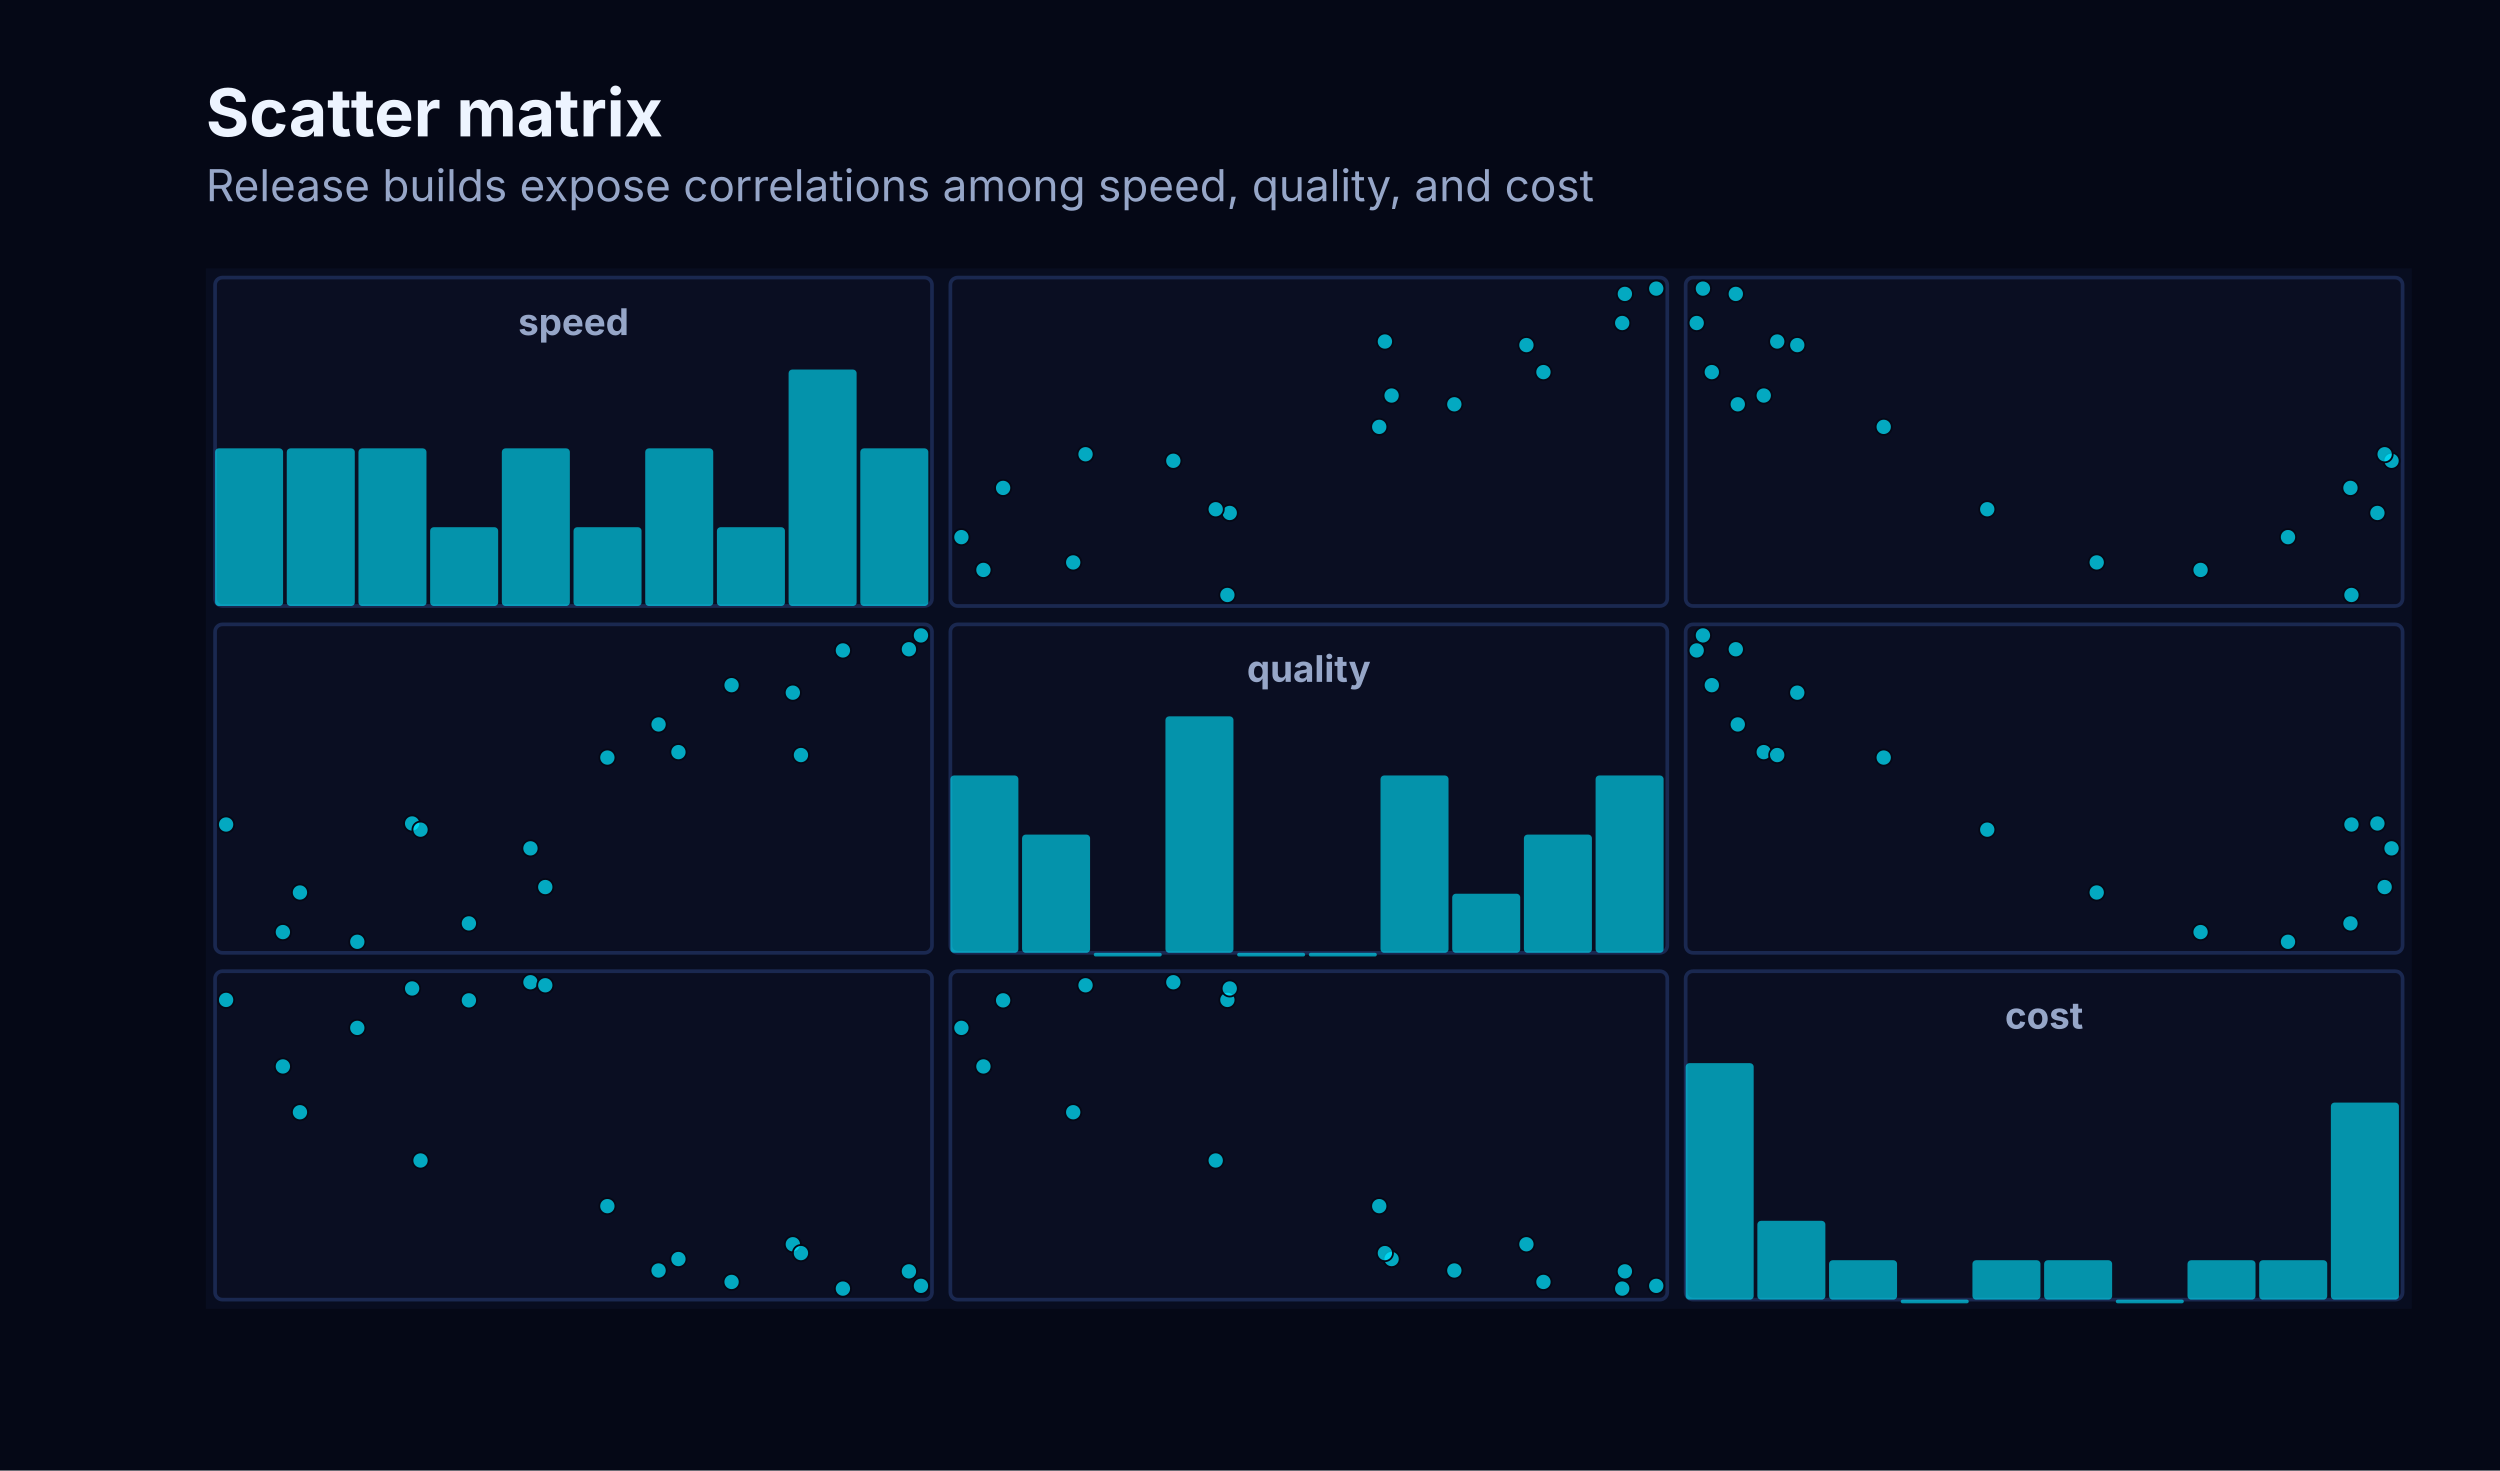
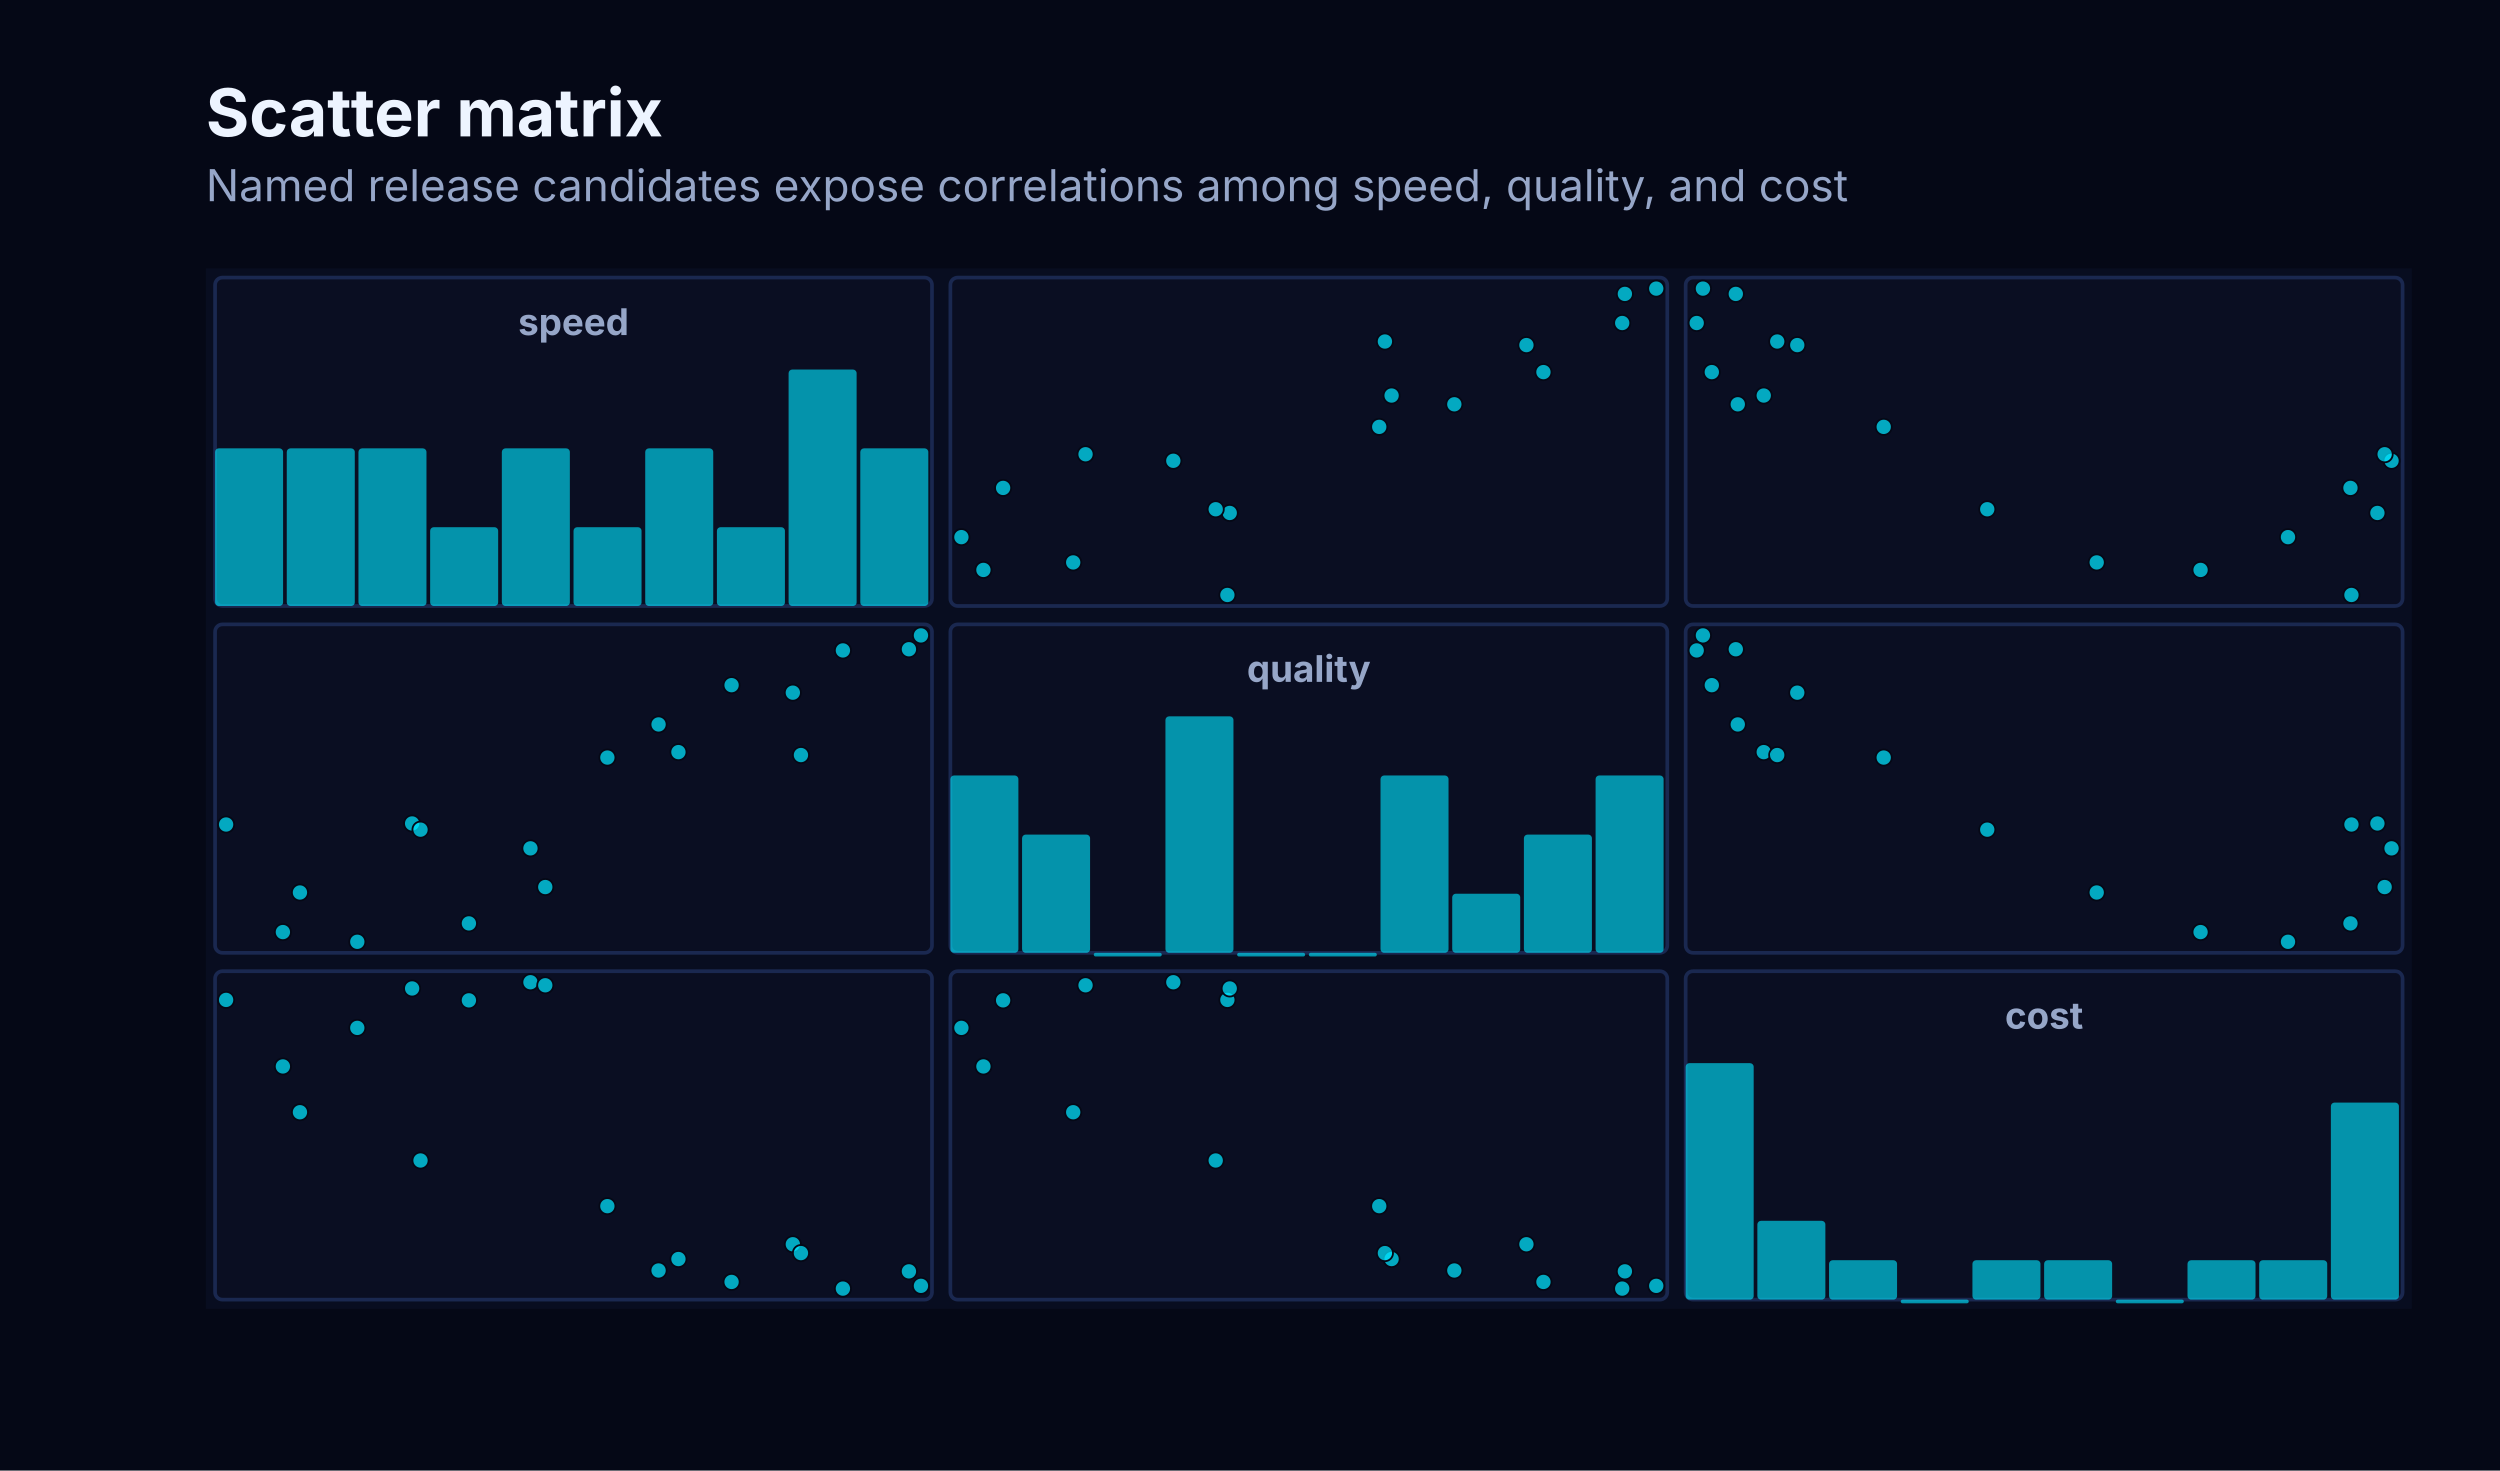
<svg xmlns="http://www.w3.org/2000/svg" width="680" height="400" viewBox="0 0 680 400" role="img" aria-labelledby="title description">
  <defs>
    <clipPath id="clip-1">
      <rect x="56" y="73" width="600" height="283" />
    </clipPath>
  </defs>
  <rect width="100%" height="100%" fill="#050816" />
  <g data-scene-node="scene:root">
    <rect data-scene-node="chart:panel" x="56" y="73" width="600" height="283" rx="0" fill="#080d20" />
    <g data-scene-node="layer-0:group" clip-path="url(#clip-1)">
      <rect data-scene-node="layer-0:matrix-cell:0:0" x="58.5" y="75.5" width="195" height="89.333" rx="2" fill="#0b10268c" stroke="#1a2850" stroke-width="1" />
      <rect data-scene-node="layer-0:matrix-cell:0:1" x="258.5" y="75.5" width="195" height="89.333" rx="2" fill="#0b10268c" stroke="#1a2850" stroke-width="1" />
      <rect data-scene-node="layer-0:matrix-cell:0:2" x="458.5" y="75.5" width="195" height="89.333" rx="2" fill="#0b10268c" stroke="#1a2850" stroke-width="1" />
      <rect data-scene-node="layer-0:matrix-cell:1:0" x="58.5" y="169.833" width="195" height="89.333" rx="2" fill="#0b10268c" stroke="#1a2850" stroke-width="1" />
      <rect data-scene-node="layer-0:matrix-cell:1:1" x="258.5" y="169.833" width="195" height="89.333" rx="2" fill="#0b10268c" stroke="#1a2850" stroke-width="1" />
      <rect data-scene-node="layer-0:matrix-cell:1:2" x="458.5" y="169.833" width="195" height="89.333" rx="2" fill="#0b10268c" stroke="#1a2850" stroke-width="1" />
      <rect data-scene-node="layer-0:matrix-cell:2:0" x="58.5" y="264.167" width="195" height="89.333" rx="2" fill="#0b10268c" stroke="#1a2850" stroke-width="1" />
      <rect data-scene-node="layer-0:matrix-cell:2:1" x="258.5" y="264.167" width="195" height="89.333" rx="2" fill="#0b10268c" stroke="#1a2850" stroke-width="1" />
      <rect data-scene-node="layer-0:matrix-cell:2:2" x="458.5" y="264.167" width="195" height="89.333" rx="2" fill="#0b10268c" stroke="#1a2850" stroke-width="1" />
      <rect data-scene-node="layer-0:matrix-hist:0:0" x="58.5" y="121.953" width="18.5" height="42.88" rx="1" fill="#00e5ff9e" />
      <rect data-scene-node="layer-0:matrix-hist:0:1" x="78" y="121.953" width="18.5" height="42.88" rx="1" fill="#00e5ff9e" />
      <rect data-scene-node="layer-0:matrix-hist:0:2" x="97.5" y="121.953" width="18.5" height="42.88" rx="1" fill="#00e5ff9e" />
      <rect data-scene-node="layer-0:matrix-hist:0:3" x="117" y="143.393" width="18.5" height="21.44" rx="1" fill="#00e5ff9e" />
      <rect data-scene-node="layer-0:matrix-hist:0:4" x="136.5" y="121.953" width="18.5" height="42.88" rx="1" fill="#00e5ff9e" />
      <rect data-scene-node="layer-0:matrix-hist:0:5" x="156" y="143.393" width="18.5" height="21.44" rx="1" fill="#00e5ff9e" />
      <rect data-scene-node="layer-0:matrix-hist:0:6" x="175.5" y="121.953" width="18.5" height="42.88" rx="1" fill="#00e5ff9e" />
      <rect data-scene-node="layer-0:matrix-hist:0:7" x="195" y="143.393" width="18.5" height="21.44" rx="1" fill="#00e5ff9e" />
      <rect data-scene-node="layer-0:matrix-hist:0:8" x="214.5" y="100.513" width="18.5" height="64.32" rx="1" fill="#00e5ff9e" />
      <rect data-scene-node="layer-0:matrix-hist:0:9" x="234" y="121.953" width="18.5" height="42.88" rx="1" fill="#00e5ff9e" />
      <circle data-scene-node="layer-0:matrix-point:0:1:0" cx="333.85" cy="161.833" r="2.2" fill="#00e5ffb8" stroke="#050816" stroke-width="0.5" />
      <circle data-scene-node="layer-0:matrix-point:0:1:1" cx="334.486" cy="139.524" r="2.2" fill="#00e5ffb8" stroke="#050816" stroke-width="0.5" />
      <circle data-scene-node="layer-0:matrix-point:0:1:2" cx="319.144" cy="125.333" r="2.2" fill="#00e5ffb8" stroke="#050816" stroke-width="0.5" />
      <circle data-scene-node="layer-0:matrix-point:0:1:3" cx="295.269" cy="123.555" r="2.2" fill="#00e5ffb8" stroke="#050816" stroke-width="0.5" />
      <circle data-scene-node="layer-0:matrix-point:0:1:4" cx="272.847" cy="132.714" r="2.2" fill="#00e5ffb8" stroke="#050816" stroke-width="0.5" />
      <circle data-scene-node="layer-0:matrix-point:0:1:5" cx="261.5" cy="146.099" r="2.2" fill="#00e5ffb8" stroke="#050816" stroke-width="0.5" />
      <circle data-scene-node="layer-0:matrix-point:0:1:6" cx="267.491" cy="155.023" r="2.2" fill="#00e5ffb8" stroke="#050816" stroke-width="0.5" />
      <circle data-scene-node="layer-0:matrix-point:0:1:7" cx="291.911" cy="152.977" r="2.2" fill="#00e5ffb8" stroke="#050816" stroke-width="0.5" />
      <circle data-scene-node="layer-0:matrix-point:0:1:8" cx="330.673" cy="138.517" r="2.2" fill="#00e5ffb8" stroke="#050816" stroke-width="0.5" />
      <circle data-scene-node="layer-0:matrix-point:0:1:9" cx="375.154" cy="116.107" r="2.2" fill="#00e5ffb8" stroke="#050816" stroke-width="0.5" />
      <circle data-scene-node="layer-0:matrix-point:0:1:10" cx="415.187" cy="93.865" r="2.2" fill="#00e5ffb8" stroke="#050816" stroke-width="0.5" />
      <circle data-scene-node="layer-0:matrix-point:0:1:11" cx="441.967" cy="79.943" r="2.2" fill="#00e5ffb8" stroke="#050816" stroke-width="0.5" />
      <circle data-scene-node="layer-0:matrix-point:0:1:12" cx="450.5" cy="78.5" r="2.2" fill="#00e5ffb8" stroke="#050816" stroke-width="0.5" />
      <circle data-scene-node="layer-0:matrix-point:0:1:13" cx="441.241" cy="87.86" r="2.2" fill="#00e5ffb8" stroke="#050816" stroke-width="0.5" />
      <circle data-scene-node="layer-0:matrix-point:0:1:14" cx="419.817" cy="101.212" r="2.2" fill="#00e5ffb8" stroke="#050816" stroke-width="0.5" />
      <circle data-scene-node="layer-0:matrix-point:0:1:15" cx="395.579" cy="109.968" r="2.2" fill="#00e5ffb8" stroke="#050816" stroke-width="0.5" />
      <circle data-scene-node="layer-0:matrix-point:0:1:16" cx="378.513" cy="107.586" r="2.2" fill="#00e5ffb8" stroke="#050816" stroke-width="0.5" />
      <circle data-scene-node="layer-0:matrix-point:0:1:17" cx="376.697" cy="92.892" r="2.2" fill="#00e5ffb8" stroke="#050816" stroke-width="0.5" />
      <circle data-scene-node="layer-0:matrix-point:0:2:0" cx="639.593" cy="161.833" r="2.2" fill="#00e5ffb8" stroke="#050816" stroke-width="0.5" />
      <circle data-scene-node="layer-0:matrix-point:0:2:1" cx="646.656" cy="139.524" r="2.2" fill="#00e5ffb8" stroke="#050816" stroke-width="0.5" />
      <circle data-scene-node="layer-0:matrix-point:0:2:2" cx="650.5" cy="125.333" r="2.2" fill="#00e5ffb8" stroke="#050816" stroke-width="0.5" />
      <circle data-scene-node="layer-0:matrix-point:0:2:3" cx="648.623" cy="123.555" r="2.2" fill="#00e5ffb8" stroke="#050816" stroke-width="0.5" />
      <circle data-scene-node="layer-0:matrix-point:0:2:4" cx="639.325" cy="132.714" r="2.2" fill="#00e5ffb8" stroke="#050816" stroke-width="0.5" />
      <circle data-scene-node="layer-0:matrix-point:0:2:5" cx="622.338" cy="146.099" r="2.2" fill="#00e5ffb8" stroke="#050816" stroke-width="0.5" />
      <circle data-scene-node="layer-0:matrix-point:0:2:6" cx="598.556" cy="155.023" r="2.2" fill="#00e5ffb8" stroke="#050816" stroke-width="0.5" />
      <circle data-scene-node="layer-0:matrix-point:0:2:7" cx="570.305" cy="152.977" r="2.2" fill="#00e5ffb8" stroke="#050816" stroke-width="0.5" />
      <circle data-scene-node="layer-0:matrix-point:0:2:8" cx="540.533" cy="138.517" r="2.2" fill="#00e5ffb8" stroke="#050816" stroke-width="0.5" />
      <circle data-scene-node="layer-0:matrix-point:0:2:9" cx="512.371" cy="116.107" r="2.2" fill="#00e5ffb8" stroke="#050816" stroke-width="0.5" />
      <circle data-scene-node="layer-0:matrix-point:0:2:10" cx="488.858" cy="93.865" r="2.2" fill="#00e5ffb8" stroke="#050816" stroke-width="0.5" />
      <circle data-scene-node="layer-0:matrix-point:0:2:11" cx="472.139" cy="79.943" r="2.2" fill="#00e5ffb8" stroke="#050816" stroke-width="0.5" />
      <circle data-scene-node="layer-0:matrix-point:0:2:12" cx="463.199" cy="78.5" r="2.2" fill="#00e5ffb8" stroke="#050816" stroke-width="0.5" />
      <circle data-scene-node="layer-0:matrix-point:0:2:13" cx="461.5" cy="87.86" r="2.2" fill="#00e5ffb8" stroke="#050816" stroke-width="0.5" />
      <circle data-scene-node="layer-0:matrix-point:0:2:14" cx="465.613" cy="101.212" r="2.2" fill="#00e5ffb8" stroke="#050816" stroke-width="0.5" />
      <circle data-scene-node="layer-0:matrix-point:0:2:15" cx="472.675" cy="109.968" r="2.2" fill="#00e5ffb8" stroke="#050816" stroke-width="0.5" />
      <circle data-scene-node="layer-0:matrix-point:0:2:16" cx="479.738" cy="107.586" r="2.2" fill="#00e5ffb8" stroke="#050816" stroke-width="0.5" />
      <circle data-scene-node="layer-0:matrix-point:0:2:17" cx="483.404" cy="92.892" r="2.2" fill="#00e5ffb8" stroke="#050816" stroke-width="0.5" />
      <circle data-scene-node="layer-0:matrix-point:1:0:0" cx="61.5" cy="224.266" r="2.2" fill="#00e5ffb8" stroke="#050816" stroke-width="0.5" />
      <circle data-scene-node="layer-0:matrix-point:1:0:1" cx="112.098" cy="223.986" r="2.2" fill="#00e5ffb8" stroke="#050816" stroke-width="0.5" />
      <circle data-scene-node="layer-0:matrix-point:1:0:2" cx="144.283" cy="230.75" r="2.2" fill="#00e5ffb8" stroke="#050816" stroke-width="0.5" />
      <circle data-scene-node="layer-0:matrix-point:1:0:3" cx="148.315" cy="241.277" r="2.2" fill="#00e5ffb8" stroke="#050816" stroke-width="0.5" />
      <circle data-scene-node="layer-0:matrix-point:1:0:4" cx="127.543" cy="251.163" r="2.2" fill="#00e5ffb8" stroke="#050816" stroke-width="0.5" />
      <circle data-scene-node="layer-0:matrix-point:1:0:5" cx="97.185" cy="256.167" r="2.2" fill="#00e5ffb8" stroke="#050816" stroke-width="0.5" />
      <circle data-scene-node="layer-0:matrix-point:1:0:6" cx="76.946" cy="253.525" r="2.2" fill="#00e5ffb8" stroke="#050816" stroke-width="0.5" />
      <circle data-scene-node="layer-0:matrix-point:1:0:7" cx="81.587" cy="242.758" r="2.2" fill="#00e5ffb8" stroke="#050816" stroke-width="0.5" />
      <circle data-scene-node="layer-0:matrix-point:1:0:8" cx="114.38" cy="225.667" r="2.2" fill="#00e5ffb8" stroke="#050816" stroke-width="0.5" />
      <circle data-scene-node="layer-0:matrix-point:1:0:9" cx="165.207" cy="206.055" r="2.2" fill="#00e5ffb8" stroke="#050816" stroke-width="0.5" />
      <circle data-scene-node="layer-0:matrix-point:1:0:10" cx="215.652" cy="188.403" r="2.2" fill="#00e5ffb8" stroke="#050816" stroke-width="0.5" />
      <circle data-scene-node="layer-0:matrix-point:1:0:11" cx="247.228" cy="176.596" r="2.2" fill="#00e5ffb8" stroke="#050816" stroke-width="0.5" />
      <circle data-scene-node="layer-0:matrix-point:1:0:12" cx="250.5" cy="172.833" r="2.2" fill="#00e5ffb8" stroke="#050816" stroke-width="0.5" />
      <circle data-scene-node="layer-0:matrix-point:1:0:13" cx="229.272" cy="176.916" r="2.2" fill="#00e5ffb8" stroke="#050816" stroke-width="0.5" />
      <circle data-scene-node="layer-0:matrix-point:1:0:14" cx="198.989" cy="186.362" r="2.2" fill="#00e5ffb8" stroke="#050816" stroke-width="0.5" />
      <circle data-scene-node="layer-0:matrix-point:1:0:15" cx="179.13" cy="197.049" r="2.2" fill="#00e5ffb8" stroke="#050816" stroke-width="0.5" />
      <circle data-scene-node="layer-0:matrix-point:1:0:16" cx="184.533" cy="204.574" r="2.2" fill="#00e5ffb8" stroke="#050816" stroke-width="0.5" />
      <circle data-scene-node="layer-0:matrix-point:1:0:17" cx="217.859" cy="205.374" r="2.2" fill="#00e5ffb8" stroke="#050816" stroke-width="0.5" />
      <rect data-scene-node="layer-0:matrix-hist:1:0" x="258.5" y="210.927" width="18.5" height="48.24" rx="1" fill="#00e5ff9e" />
      <rect data-scene-node="layer-0:matrix-hist:1:1" x="278" y="227.007" width="18.5" height="32.16" rx="1" fill="#00e5ff9e" />
      <rect data-scene-node="layer-0:matrix-hist:1:2" x="297.5" y="259.167" width="18.5" height="1" rx="0.5" fill="#00e5ff9e" />
      <rect data-scene-node="layer-0:matrix-hist:1:3" x="317" y="194.847" width="18.5" height="64.32" rx="1" fill="#00e5ff9e" />
      <rect data-scene-node="layer-0:matrix-hist:1:4" x="336.5" y="259.167" width="18.5" height="1" rx="0.5" fill="#00e5ff9e" />
      <rect data-scene-node="layer-0:matrix-hist:1:5" x="356" y="259.167" width="18.5" height="1" rx="0.5" fill="#00e5ff9e" />
      <rect data-scene-node="layer-0:matrix-hist:1:6" x="375.5" y="210.927" width="18.5" height="48.24" rx="1" fill="#00e5ff9e" />
      <rect data-scene-node="layer-0:matrix-hist:1:7" x="395" y="243.087" width="18.5" height="16.08" rx="1" fill="#00e5ff9e" />
      <rect data-scene-node="layer-0:matrix-hist:1:8" x="414.5" y="227.007" width="18.5" height="32.16" rx="1" fill="#00e5ff9e" />
      <rect data-scene-node="layer-0:matrix-hist:1:9" x="434" y="210.927" width="18.5" height="48.24" rx="1" fill="#00e5ff9e" />
      <circle data-scene-node="layer-0:matrix-point:1:2:0" cx="639.593" cy="224.266" r="2.2" fill="#00e5ffb8" stroke="#050816" stroke-width="0.5" />
      <circle data-scene-node="layer-0:matrix-point:1:2:1" cx="646.656" cy="223.986" r="2.2" fill="#00e5ffb8" stroke="#050816" stroke-width="0.5" />
      <circle data-scene-node="layer-0:matrix-point:1:2:2" cx="650.5" cy="230.75" r="2.2" fill="#00e5ffb8" stroke="#050816" stroke-width="0.5" />
      <circle data-scene-node="layer-0:matrix-point:1:2:3" cx="648.623" cy="241.277" r="2.2" fill="#00e5ffb8" stroke="#050816" stroke-width="0.5" />
      <circle data-scene-node="layer-0:matrix-point:1:2:4" cx="639.325" cy="251.163" r="2.2" fill="#00e5ffb8" stroke="#050816" stroke-width="0.5" />
      <circle data-scene-node="layer-0:matrix-point:1:2:5" cx="622.338" cy="256.167" r="2.2" fill="#00e5ffb8" stroke="#050816" stroke-width="0.5" />
      <circle data-scene-node="layer-0:matrix-point:1:2:6" cx="598.556" cy="253.525" r="2.2" fill="#00e5ffb8" stroke="#050816" stroke-width="0.5" />
      <circle data-scene-node="layer-0:matrix-point:1:2:7" cx="570.305" cy="242.758" r="2.2" fill="#00e5ffb8" stroke="#050816" stroke-width="0.5" />
      <circle data-scene-node="layer-0:matrix-point:1:2:8" cx="540.533" cy="225.667" r="2.2" fill="#00e5ffb8" stroke="#050816" stroke-width="0.5" />
      <circle data-scene-node="layer-0:matrix-point:1:2:9" cx="512.371" cy="206.055" r="2.2" fill="#00e5ffb8" stroke="#050816" stroke-width="0.5" />
      <circle data-scene-node="layer-0:matrix-point:1:2:10" cx="488.858" cy="188.403" r="2.2" fill="#00e5ffb8" stroke="#050816" stroke-width="0.5" />
      <circle data-scene-node="layer-0:matrix-point:1:2:11" cx="472.139" cy="176.596" r="2.2" fill="#00e5ffb8" stroke="#050816" stroke-width="0.5" />
      <circle data-scene-node="layer-0:matrix-point:1:2:12" cx="463.199" cy="172.833" r="2.2" fill="#00e5ffb8" stroke="#050816" stroke-width="0.5" />
      <circle data-scene-node="layer-0:matrix-point:1:2:13" cx="461.5" cy="176.916" r="2.2" fill="#00e5ffb8" stroke="#050816" stroke-width="0.5" />
      <circle data-scene-node="layer-0:matrix-point:1:2:14" cx="465.613" cy="186.362" r="2.2" fill="#00e5ffb8" stroke="#050816" stroke-width="0.5" />
      <circle data-scene-node="layer-0:matrix-point:1:2:15" cx="472.675" cy="197.049" r="2.2" fill="#00e5ffb8" stroke="#050816" stroke-width="0.5" />
      <circle data-scene-node="layer-0:matrix-point:1:2:16" cx="479.738" cy="204.574" r="2.2" fill="#00e5ffb8" stroke="#050816" stroke-width="0.5" />
      <circle data-scene-node="layer-0:matrix-point:1:2:17" cx="483.404" cy="205.374" r="2.2" fill="#00e5ffb8" stroke="#050816" stroke-width="0.5" />
      <circle data-scene-node="layer-0:matrix-point:2:0:0" cx="61.5" cy="271.976" r="2.2" fill="#00e5ffb8" stroke="#050816" stroke-width="0.5" />
      <circle data-scene-node="layer-0:matrix-point:2:0:1" cx="112.098" cy="268.862" r="2.2" fill="#00e5ffb8" stroke="#050816" stroke-width="0.5" />
      <circle data-scene-node="layer-0:matrix-point:2:0:2" cx="144.283" cy="267.167" r="2.2" fill="#00e5ffb8" stroke="#050816" stroke-width="0.5" />
      <circle data-scene-node="layer-0:matrix-point:2:0:3" cx="148.315" cy="267.994" r="2.2" fill="#00e5ffb8" stroke="#050816" stroke-width="0.5" />
      <circle data-scene-node="layer-0:matrix-point:2:0:4" cx="127.543" cy="272.094" r="2.2" fill="#00e5ffb8" stroke="#050816" stroke-width="0.5" />
      <circle data-scene-node="layer-0:matrix-point:2:0:5" cx="97.185" cy="279.584" r="2.2" fill="#00e5ffb8" stroke="#050816" stroke-width="0.5" />
      <circle data-scene-node="layer-0:matrix-point:2:0:6" cx="76.946" cy="290.07" r="2.2" fill="#00e5ffb8" stroke="#050816" stroke-width="0.5" />
      <circle data-scene-node="layer-0:matrix-point:2:0:7" cx="81.587" cy="302.526" r="2.2" fill="#00e5ffb8" stroke="#050816" stroke-width="0.5" />
      <circle data-scene-node="layer-0:matrix-point:2:0:8" cx="114.38" cy="315.653" r="2.2" fill="#00e5ffb8" stroke="#050816" stroke-width="0.5" />
      <circle data-scene-node="layer-0:matrix-point:2:0:9" cx="165.207" cy="328.07" r="2.2" fill="#00e5ffb8" stroke="#050816" stroke-width="0.5" />
      <circle data-scene-node="layer-0:matrix-point:2:0:10" cx="215.652" cy="338.438" r="2.2" fill="#00e5ffb8" stroke="#050816" stroke-width="0.5" />
      <circle data-scene-node="layer-0:matrix-point:2:0:11" cx="247.228" cy="345.809" r="2.2" fill="#00e5ffb8" stroke="#050816" stroke-width="0.5" />
      <circle data-scene-node="layer-0:matrix-point:2:0:12" cx="250.5" cy="349.751" r="2.2" fill="#00e5ffb8" stroke="#050816" stroke-width="0.5" />
      <circle data-scene-node="layer-0:matrix-point:2:0:13" cx="229.272" cy="350.5" r="2.2" fill="#00e5ffb8" stroke="#050816" stroke-width="0.5" />
      <circle data-scene-node="layer-0:matrix-point:2:0:14" cx="198.989" cy="348.687" r="2.2" fill="#00e5ffb8" stroke="#050816" stroke-width="0.5" />
      <circle data-scene-node="layer-0:matrix-point:2:0:15" cx="179.13" cy="345.573" r="2.2" fill="#00e5ffb8" stroke="#050816" stroke-width="0.5" />
      <circle data-scene-node="layer-0:matrix-point:2:0:16" cx="184.533" cy="342.458" r="2.2" fill="#00e5ffb8" stroke="#050816" stroke-width="0.5" />
      <circle data-scene-node="layer-0:matrix-point:2:0:17" cx="217.859" cy="340.842" r="2.2" fill="#00e5ffb8" stroke="#050816" stroke-width="0.5" />
      <circle data-scene-node="layer-0:matrix-point:2:1:0" cx="333.85" cy="271.976" r="2.2" fill="#00e5ffb8" stroke="#050816" stroke-width="0.5" />
      <circle data-scene-node="layer-0:matrix-point:2:1:1" cx="334.486" cy="268.862" r="2.2" fill="#00e5ffb8" stroke="#050816" stroke-width="0.5" />
      <circle data-scene-node="layer-0:matrix-point:2:1:2" cx="319.144" cy="267.167" r="2.2" fill="#00e5ffb8" stroke="#050816" stroke-width="0.5" />
      <circle data-scene-node="layer-0:matrix-point:2:1:3" cx="295.269" cy="267.994" r="2.2" fill="#00e5ffb8" stroke="#050816" stroke-width="0.5" />
      <circle data-scene-node="layer-0:matrix-point:2:1:4" cx="272.847" cy="272.094" r="2.2" fill="#00e5ffb8" stroke="#050816" stroke-width="0.5" />
      <circle data-scene-node="layer-0:matrix-point:2:1:5" cx="261.5" cy="279.584" r="2.2" fill="#00e5ffb8" stroke="#050816" stroke-width="0.5" />
      <circle data-scene-node="layer-0:matrix-point:2:1:6" cx="267.491" cy="290.07" r="2.2" fill="#00e5ffb8" stroke="#050816" stroke-width="0.5" />
      <circle data-scene-node="layer-0:matrix-point:2:1:7" cx="291.911" cy="302.526" r="2.2" fill="#00e5ffb8" stroke="#050816" stroke-width="0.5" />
      <circle data-scene-node="layer-0:matrix-point:2:1:8" cx="330.673" cy="315.653" r="2.2" fill="#00e5ffb8" stroke="#050816" stroke-width="0.5" />
      <circle data-scene-node="layer-0:matrix-point:2:1:9" cx="375.154" cy="328.07" r="2.2" fill="#00e5ffb8" stroke="#050816" stroke-width="0.5" />
      <circle data-scene-node="layer-0:matrix-point:2:1:10" cx="415.187" cy="338.438" r="2.2" fill="#00e5ffb8" stroke="#050816" stroke-width="0.5" />
      <circle data-scene-node="layer-0:matrix-point:2:1:11" cx="441.967" cy="345.809" r="2.2" fill="#00e5ffb8" stroke="#050816" stroke-width="0.5" />
      <circle data-scene-node="layer-0:matrix-point:2:1:12" cx="450.5" cy="349.751" r="2.2" fill="#00e5ffb8" stroke="#050816" stroke-width="0.5" />
      <circle data-scene-node="layer-0:matrix-point:2:1:13" cx="441.241" cy="350.5" r="2.2" fill="#00e5ffb8" stroke="#050816" stroke-width="0.5" />
      <circle data-scene-node="layer-0:matrix-point:2:1:14" cx="419.817" cy="348.687" r="2.2" fill="#00e5ffb8" stroke="#050816" stroke-width="0.5" />
      <circle data-scene-node="layer-0:matrix-point:2:1:15" cx="395.579" cy="345.573" r="2.2" fill="#00e5ffb8" stroke="#050816" stroke-width="0.5" />
      <circle data-scene-node="layer-0:matrix-point:2:1:16" cx="378.513" cy="342.458" r="2.2" fill="#00e5ffb8" stroke="#050816" stroke-width="0.5" />
      <circle data-scene-node="layer-0:matrix-point:2:1:17" cx="376.697" cy="340.842" r="2.2" fill="#00e5ffb8" stroke="#050816" stroke-width="0.5" />
      <rect data-scene-node="layer-0:matrix-hist:2:0" x="458.5" y="289.18" width="18.5" height="64.32" rx="1" fill="#00e5ff9e" />
      <rect data-scene-node="layer-0:matrix-hist:2:1" x="478" y="332.06" width="18.5" height="21.44" rx="1" fill="#00e5ff9e" />
      <rect data-scene-node="layer-0:matrix-hist:2:2" x="497.5" y="342.78" width="18.5" height="10.72" rx="1" fill="#00e5ff9e" />
      <rect data-scene-node="layer-0:matrix-hist:2:3" x="517" y="353.5" width="18.5" height="1" rx="0.5" fill="#00e5ff9e" />
      <rect data-scene-node="layer-0:matrix-hist:2:4" x="536.5" y="342.78" width="18.5" height="10.72" rx="1" fill="#00e5ff9e" />
      <rect data-scene-node="layer-0:matrix-hist:2:5" x="556" y="342.78" width="18.5" height="10.72" rx="1" fill="#00e5ff9e" />
      <rect data-scene-node="layer-0:matrix-hist:2:6" x="575.5" y="353.5" width="18.5" height="1" rx="0.5" fill="#00e5ff9e" />
      <rect data-scene-node="layer-0:matrix-hist:2:7" x="595" y="342.78" width="18.5" height="10.72" rx="1" fill="#00e5ff9e" />
      <rect data-scene-node="layer-0:matrix-hist:2:8" x="614.5" y="342.78" width="18.5" height="10.72" rx="1" fill="#00e5ff9e" />
      <rect data-scene-node="layer-0:matrix-hist:2:9" x="634" y="299.9" width="18.5" height="53.6" rx="1" fill="#00e5ff9e" />
      <text data-scene-node="layer-0:matrix-label:0" x="156" y="87.5" fill="#96a6c8" font-family="&quot;IBM Plex Sans&quot;, Inter, ui-sans-serif, system-ui, sans-serif" font-size="10" font-weight="700" text-anchor="middle" dominant-baseline="central">speed</text>
      <text data-scene-node="layer-0:matrix-label:1" x="356" y="181.833" fill="#96a6c8" font-family="&quot;IBM Plex Sans&quot;, Inter, ui-sans-serif, system-ui, sans-serif" font-size="10" font-weight="700" text-anchor="middle" dominant-baseline="central">quality</text>
      <text data-scene-node="layer-0:matrix-label:2" x="556" y="276.167" fill="#96a6c8" font-family="&quot;IBM Plex Sans&quot;, Inter, ui-sans-serif, system-ui, sans-serif" font-size="10" font-weight="700" text-anchor="middle" dominant-baseline="central">cost</text>
    </g>
    <text data-scene-node="chart:title" x="56" y="24" fill="#edf4ff" font-family="&quot;IBM Plex Sans&quot;, Inter, ui-sans-serif, system-ui, sans-serif" font-size="18" font-weight="700" text-anchor="start" dominant-baseline="text-before-edge">Scatter matrix</text>
-     <text data-scene-node="chart:subtitle" x="56" y="46" fill="#96a6c8" font-family="&quot;IBM Plex Sans&quot;, Inter, ui-sans-serif, system-ui, sans-serif" font-size="12" font-weight="400" text-anchor="start" dominant-baseline="text-before-edge">Release builds expose correlations among speed, quality, and cost</text>
+     <text data-scene-node="chart:subtitle" x="56" y="46" fill="#96a6c8" font-family="&quot;IBM Plex Sans&quot;, Inter, ui-sans-serif, system-ui, sans-serif" font-size="12" font-weight="400" text-anchor="start" dominant-baseline="text-before-edge">Named release candidates expose correlations among speed, quality, and cost</text>
  </g>
</svg>
